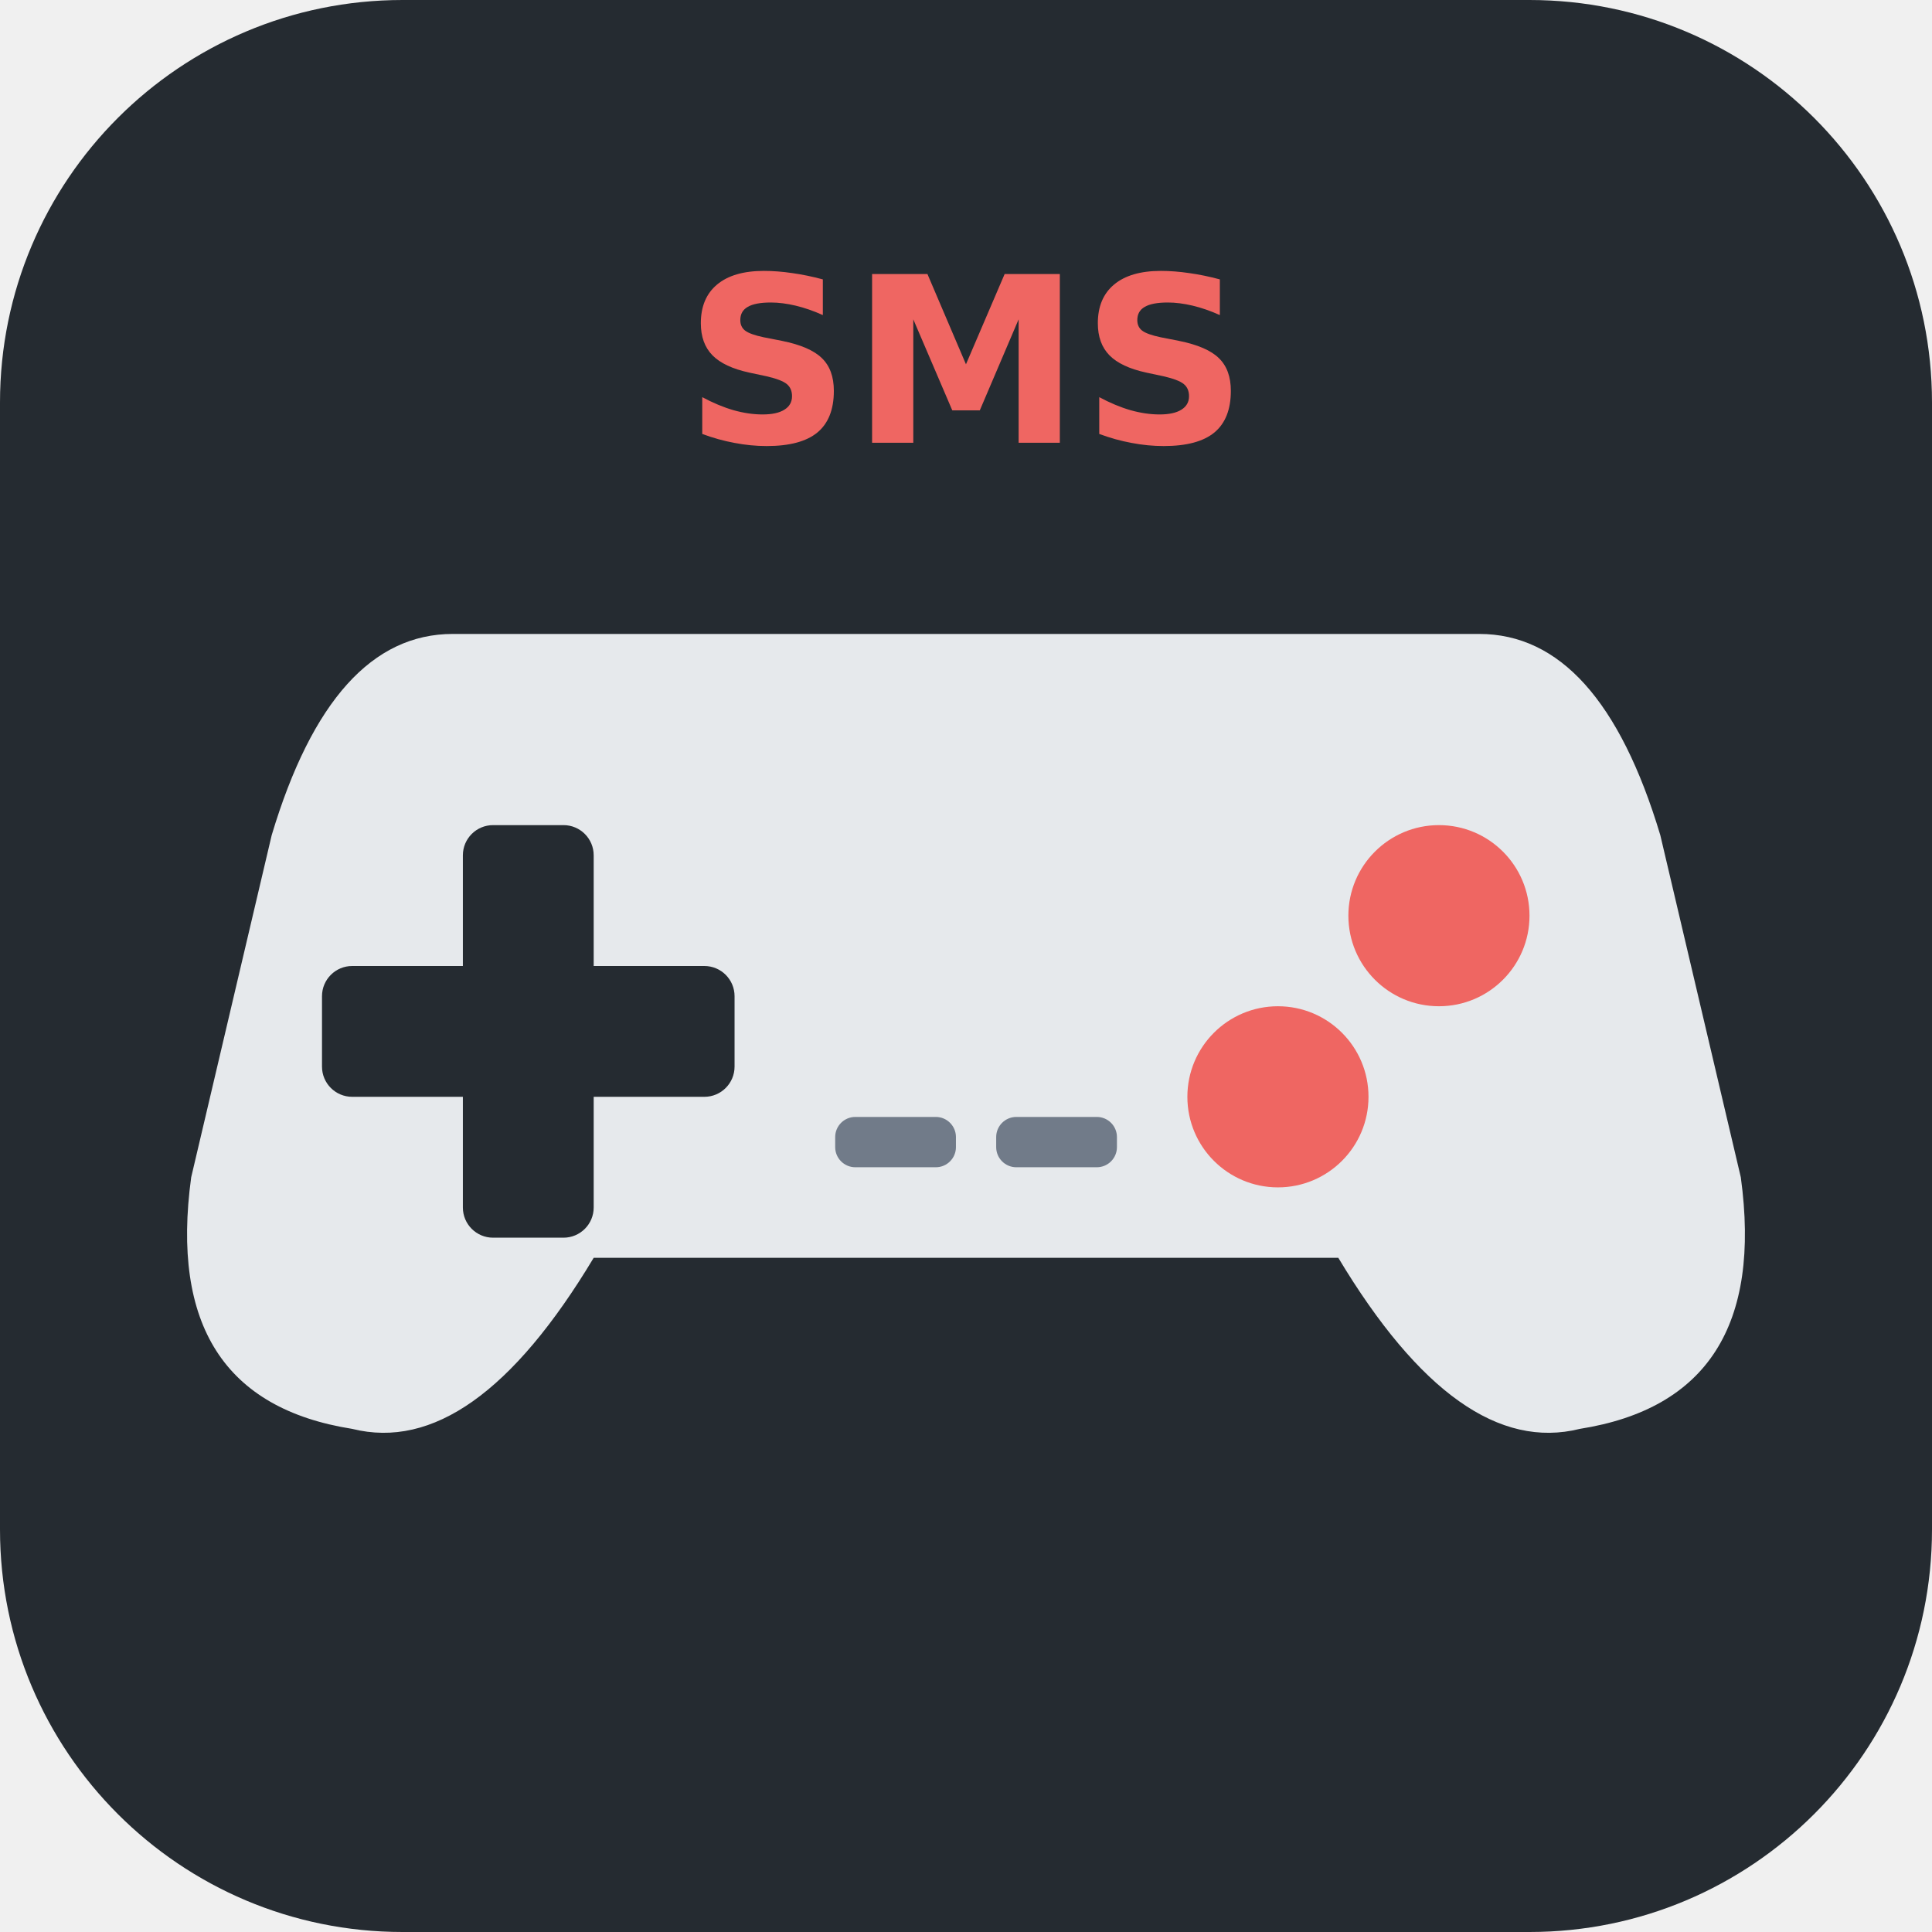
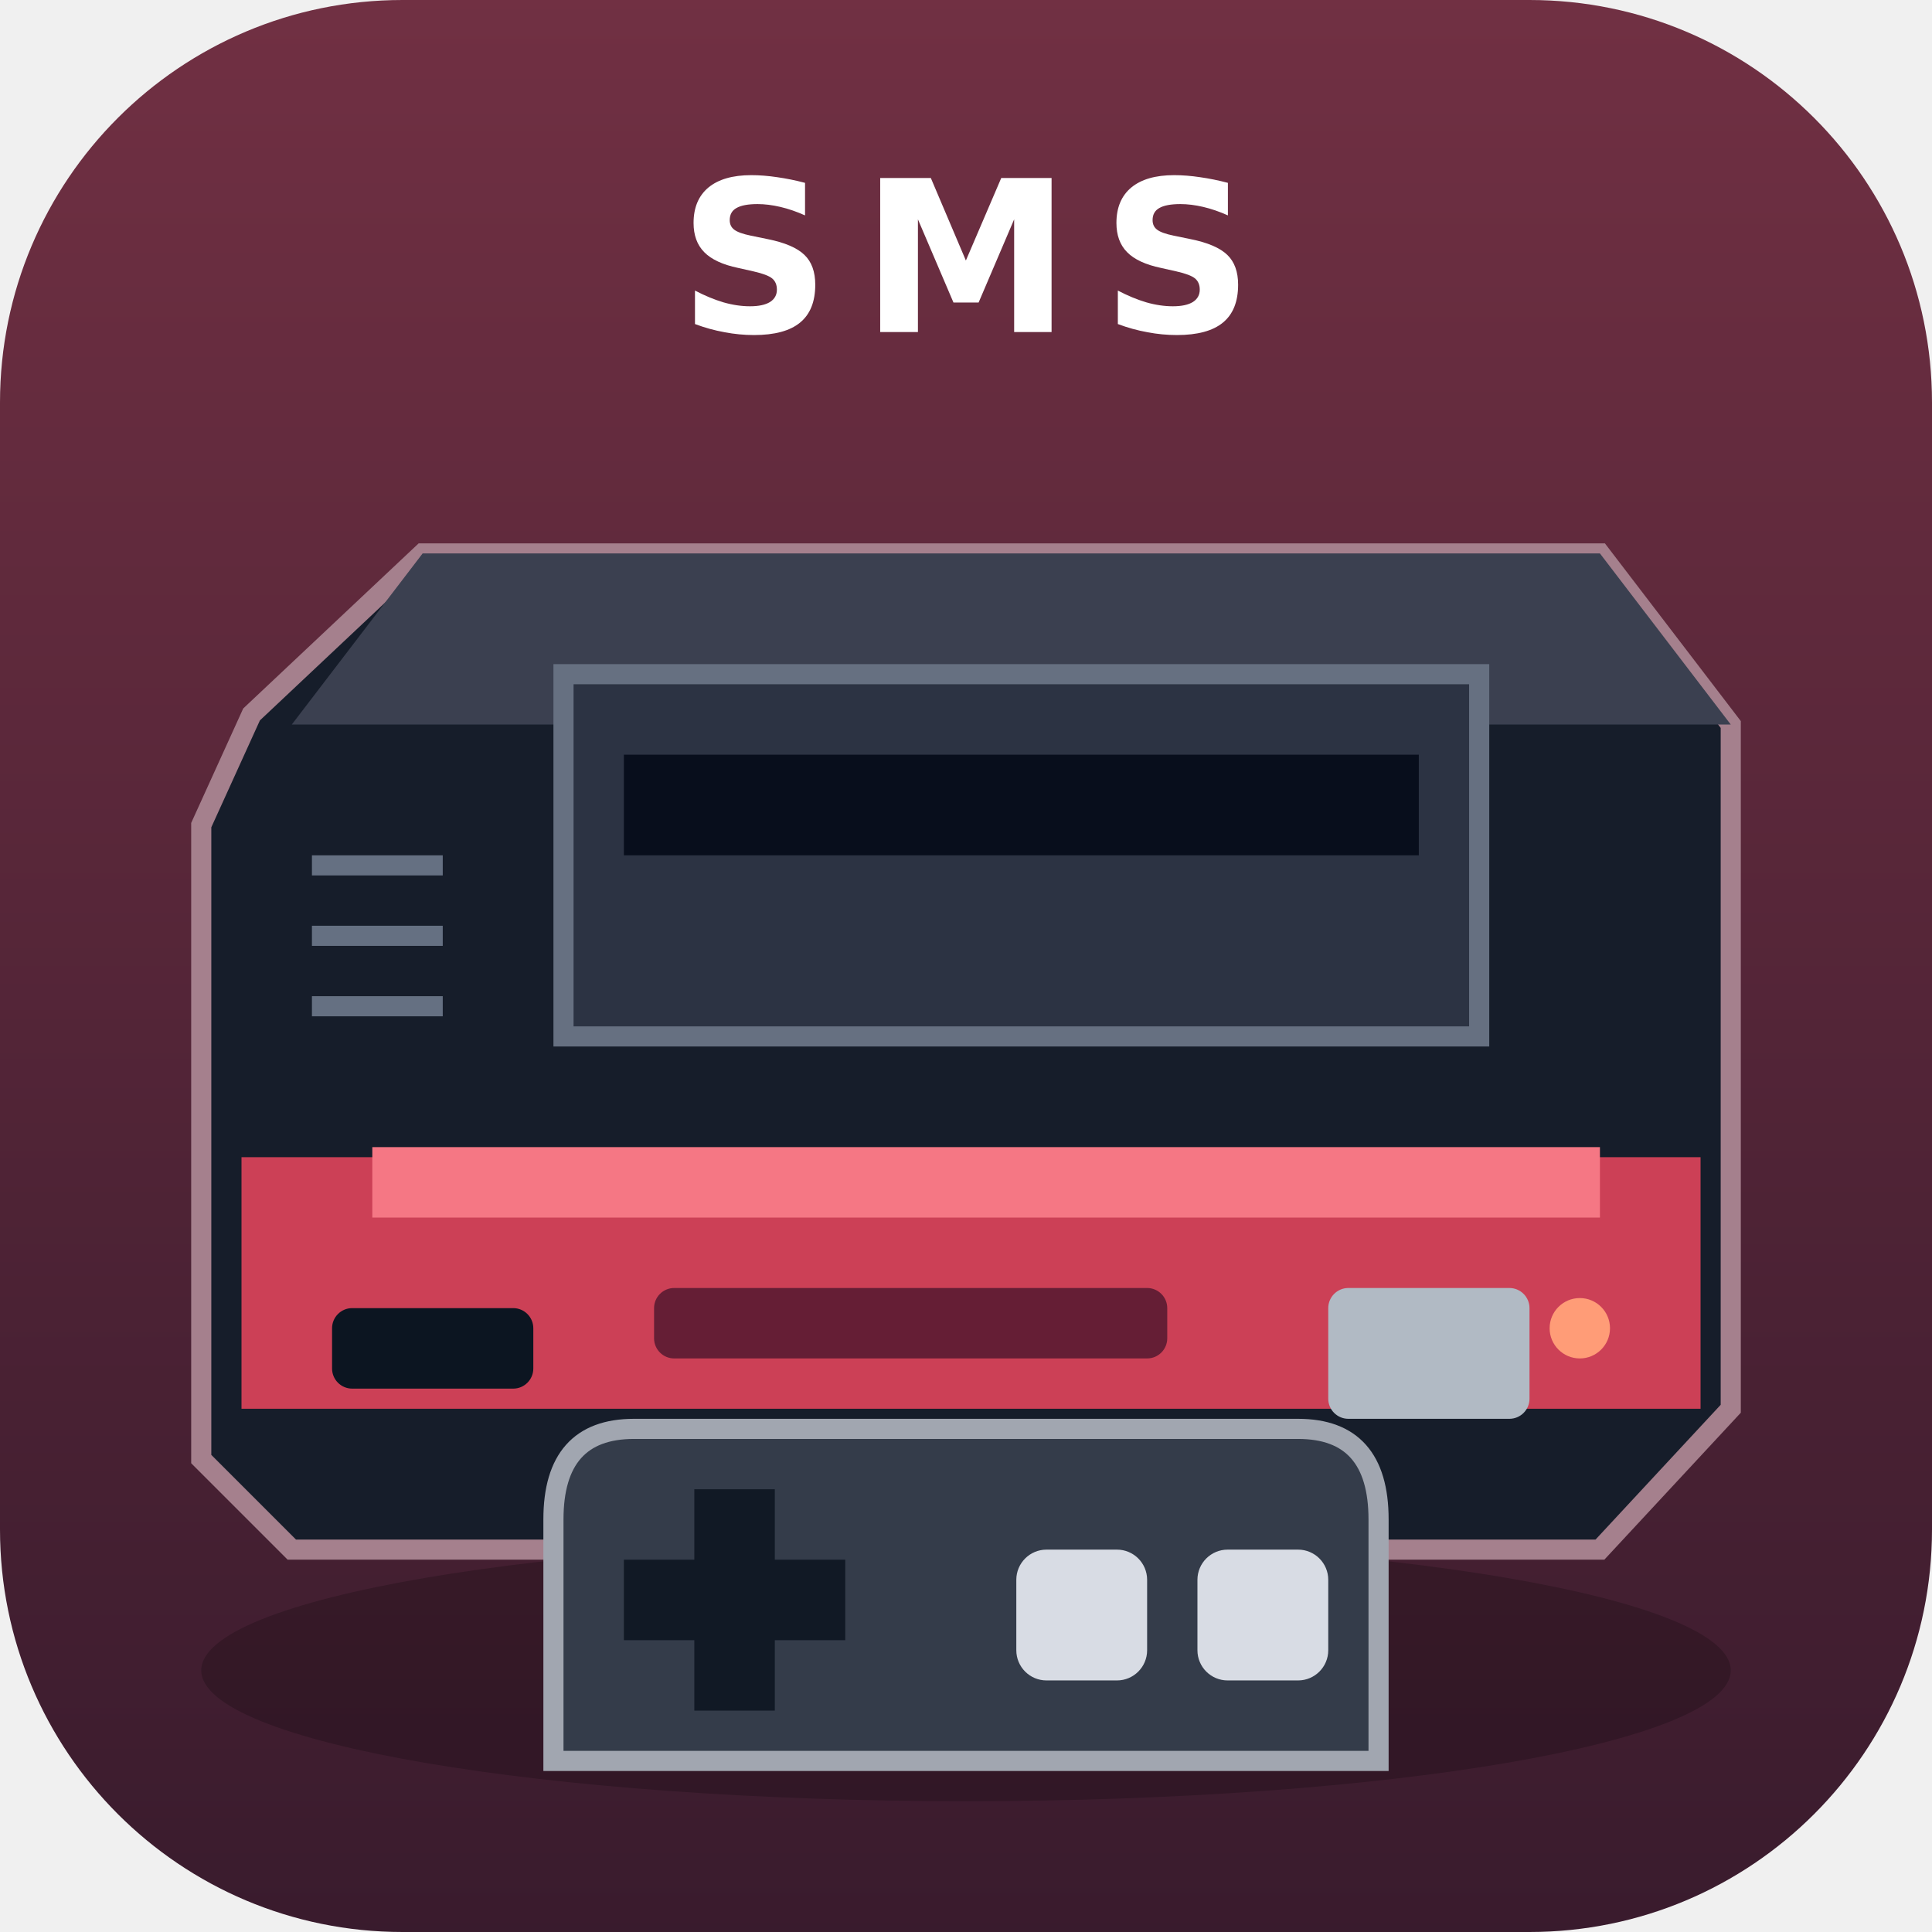
- <svg xmlns="http://www.w3.org/2000/svg" width="192" height="192" viewBox="0 0 192 192">
-   <rect width="192" height="192" rx="40" fill="#252b31" />
-   <path d="M45 63Q33 63 27 83L19 117Q16 139 35 142Q47 145 59 125H133Q145 145 157 142Q176 139 173 117L165 83Q159 63 147 63Z" fill="#e6e9ec" />
-   <rect x="46" y="82" width="13" height="41" rx="3" fill="#252b31" />
-   <rect x="32" y="96" width="41" height="13" rx="3" fill="#252b31" />
-   <circle cx="143" cy="91" r="9" fill="#ef6662" />
-   <circle cx="127" cy="109" r="9" fill="#ef6662" />
-   <rect x="83" y="111" width="12" height="5" rx="2" fill="#717b89" />
-   <rect x="99" y="111" width="12" height="5" rx="2" fill="#717b89" />
-   <text x="96" y="44" font-family="DejaVu Sans,sans-serif" font-weight="bold" font-size="23" text-anchor="middle" fill="#ef6662">SMS</text>
+ <svg xmlns="http://www.w3.org/2000/svg" width="192" height="192" viewBox="0 0 192 192" role="img" aria-label="SMS console emulator">
+   <defs>
+     <linearGradient id="bg" x2="0" y2="1">
+       <stop stop-color="#713043" />
+       <stop offset="1" stop-color="#391b2d" />
+     </linearGradient>
+   </defs>
+   <rect width="192" height="192" rx="40" fill="url(#bg)" />
+   <ellipse cx="96" cy="166" rx="76" ry="13" fill="#000" opacity=".2" />
+   <text x="96" y="33" fill="#fff" font-family="DejaVu Sans,sans-serif" font-size="21" font-weight="bold" letter-spacing="3" text-anchor="middle">SMS</text>
+   <path d="M25 71L42 55H159L172 72V140L159 154H29L20 145V82Z" fill="#161d2a" stroke="#a5808d" stroke-width="2" />
+   <path d="M42 55H159L172 72H29Z" fill="#3b4050" />
+   <path d="M24 115H169V140H24Z" fill="#cc4056" />
+   <path d="M37 114H159V121H37Z" fill="#f57784" />
+   <path d="M56 67H147V103H56Z" fill="#2c3343" stroke="#667081" stroke-width="2" />
+   <path d="M62 75H141V85H62Z" fill="#080e1c" />
+   <g stroke="#657082" stroke-width="2">
+     <path d="M31 86H44M31 93H44M31 100H44" />
+   </g>
+   <rect x="33" y="130" width="20" height="8" rx="2" fill="#0c1521" />
+   <rect x="65" y="128" width="51" height="7" rx="2" fill="#651e35" />
+   <rect x="132" y="128" width="20" height="13" rx="2" fill="#b1bac4" />
+   <circle cx="157" cy="132" r="3" fill="#ff9c77" />
+   <path d="M63 142H129Q137 142 137 151V175H55V151Q55 142 63 142Z" fill="#343c4a" stroke="#a1a6b0" stroke-width="2" />
+   <path d="M69 148h8v7h7v8h-7v7h-8v-7h-7v-8h7Z" fill="#111925" />
+   <rect x="101" y="154" width="13" height="13" rx="3" fill="#d8dce4" />
+   <rect x="119" y="154" width="13" height="13" rx="3" fill="#d8dce4" />
</svg>
